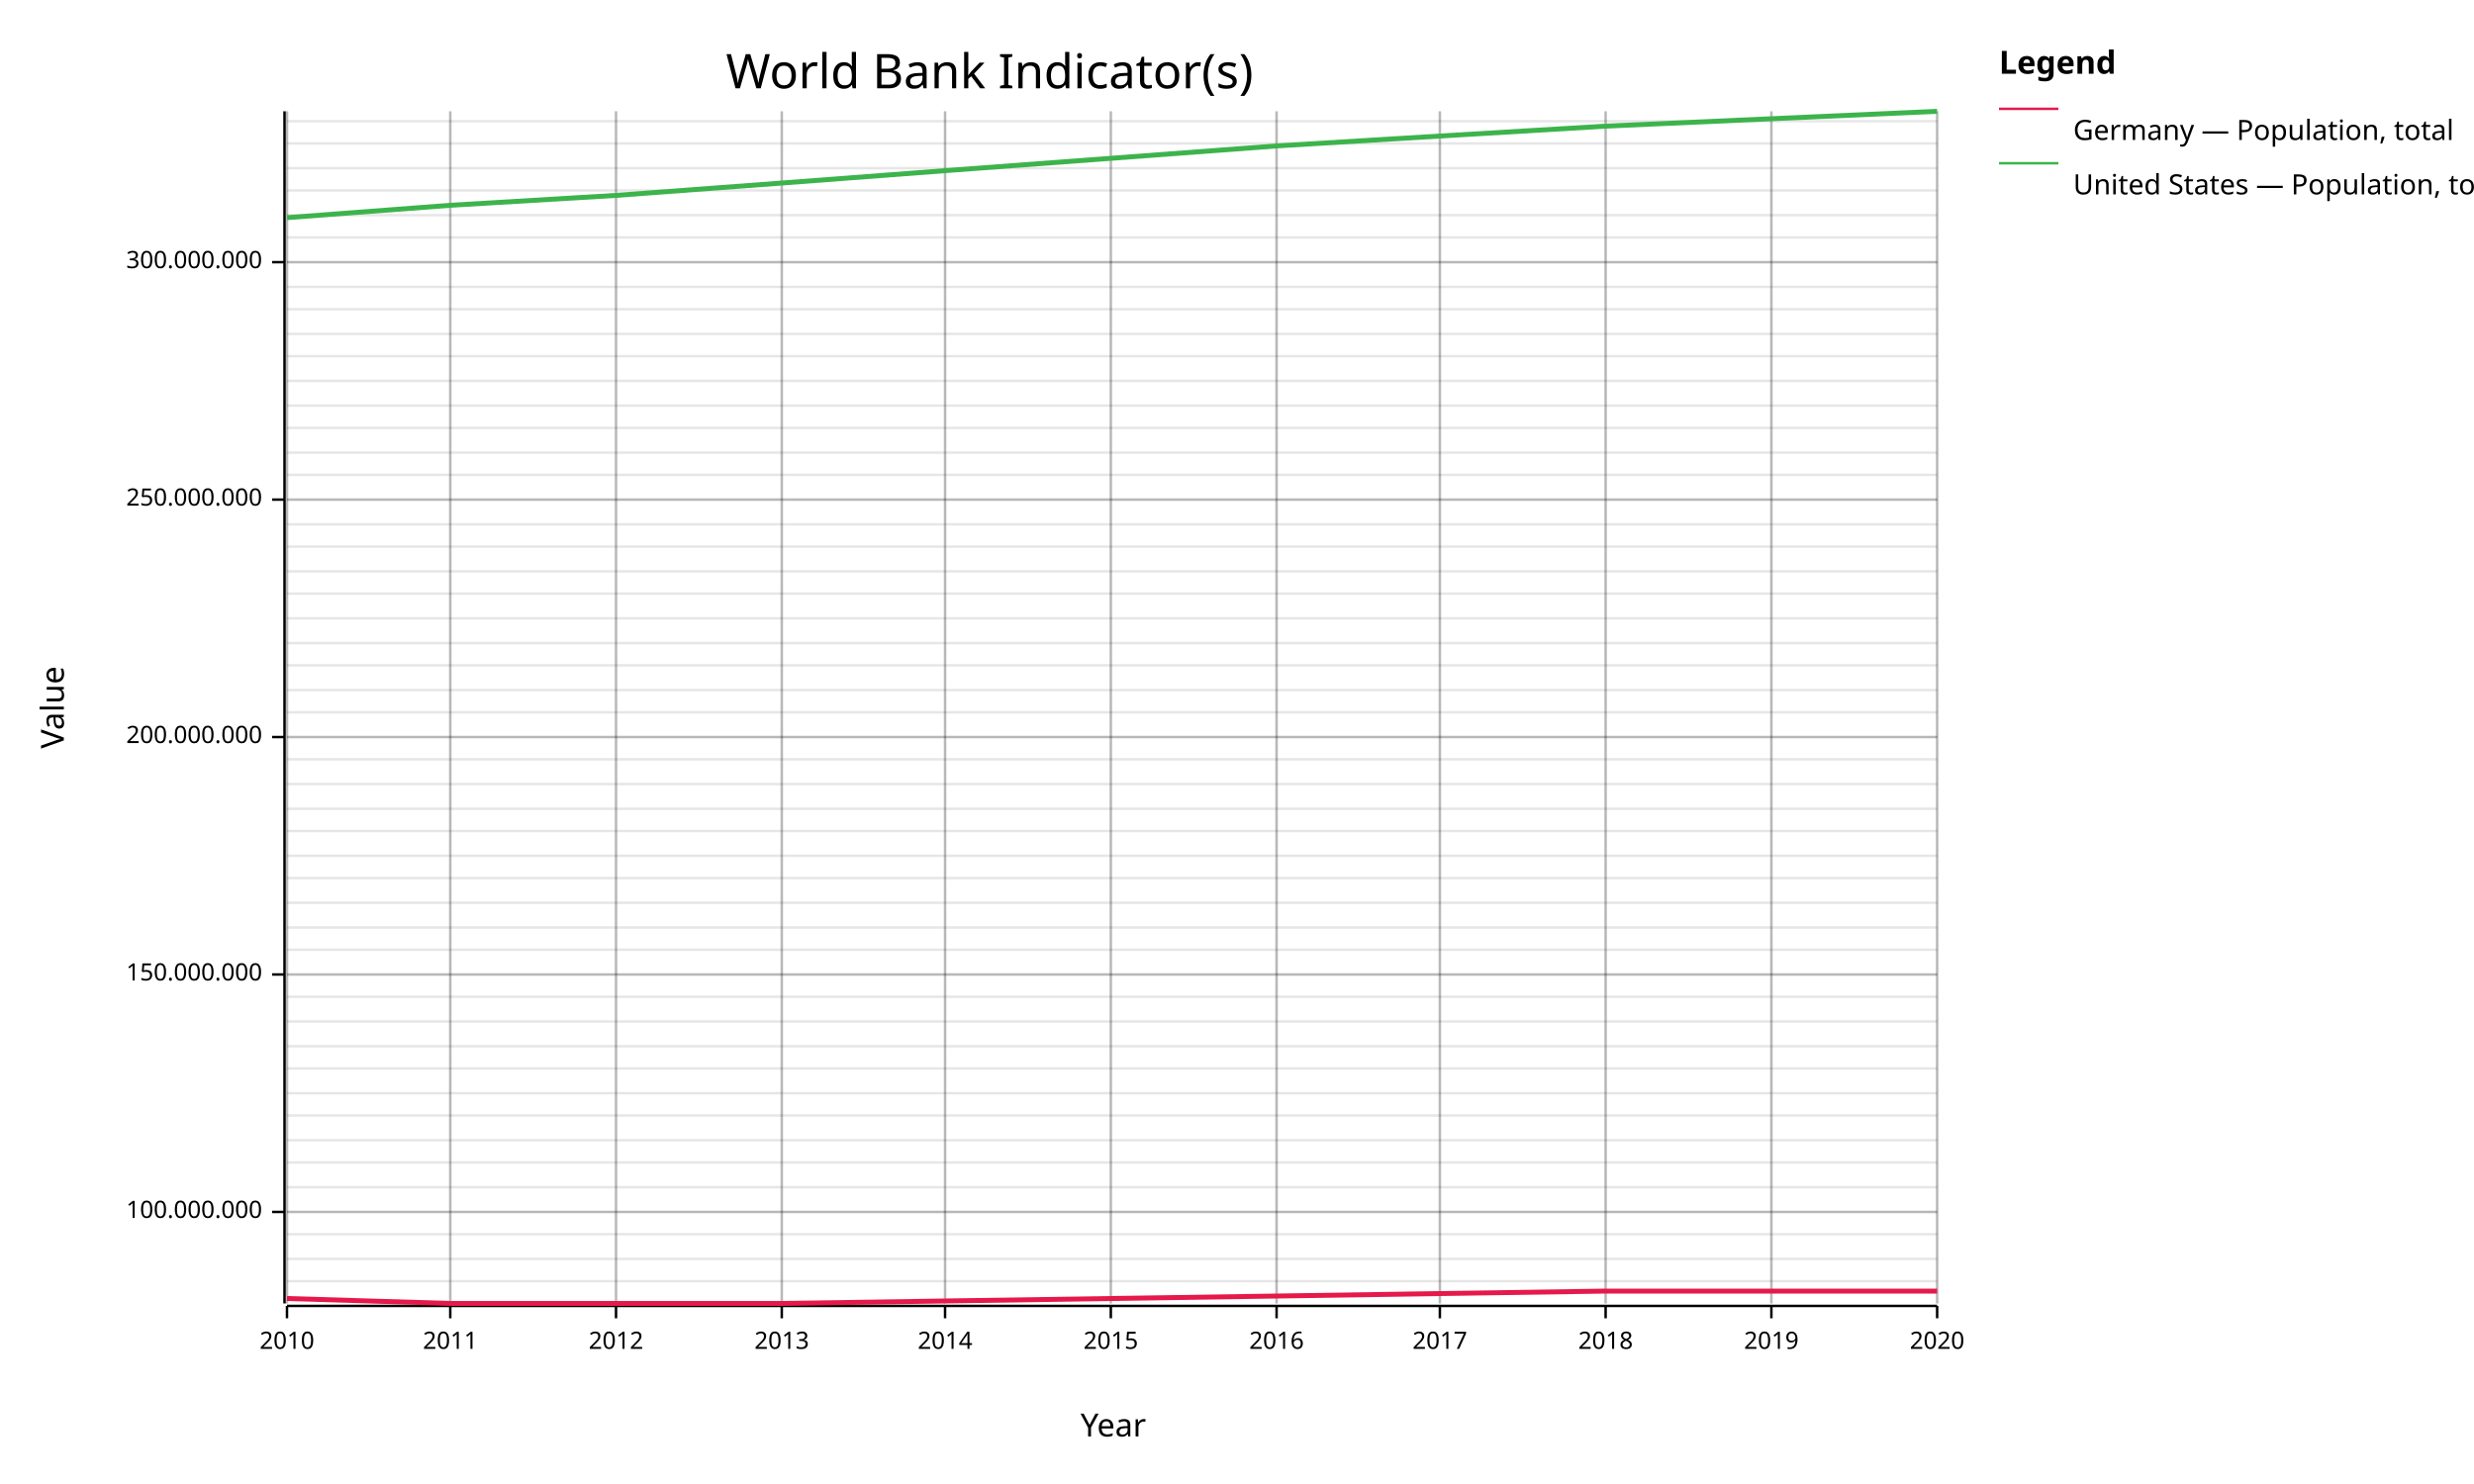
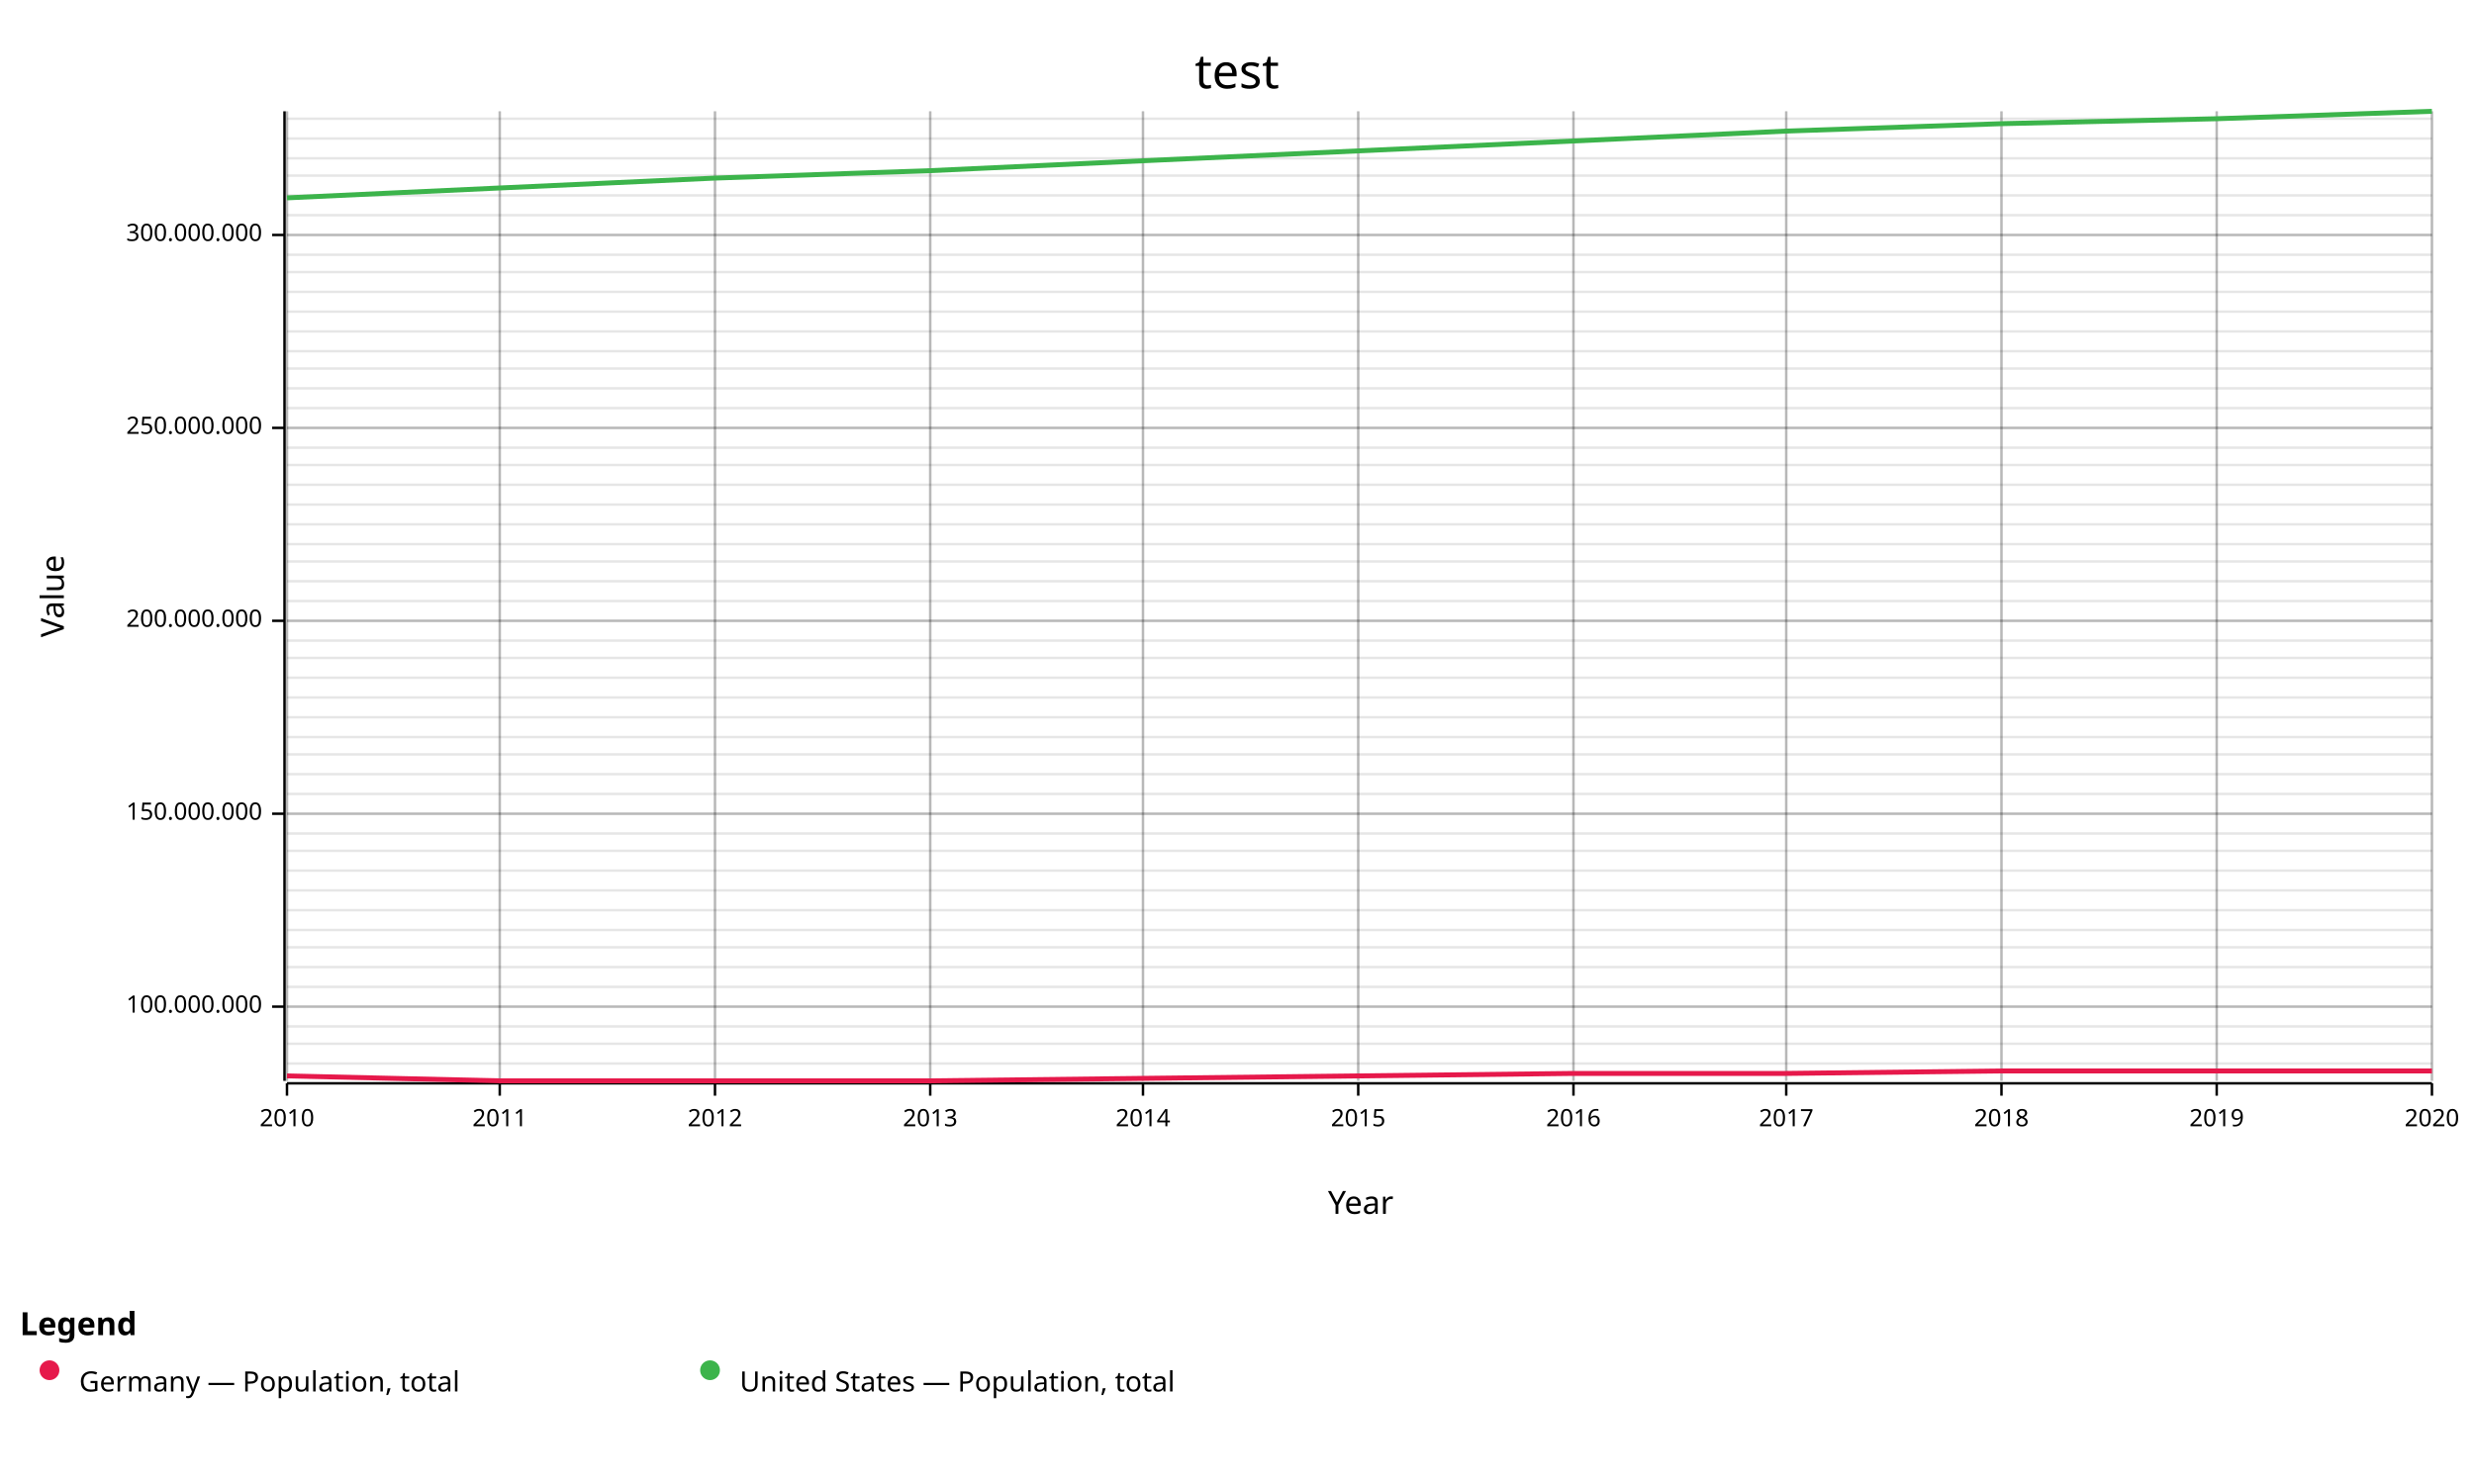
<svg xmlns="http://www.w3.org/2000/svg" width="1000" height="600" viewBox="0 0 1000 600">
-   <rect x="0" y="0" width="800" height="600" opacity="1" fill="#FFFFFF" stroke="none" />
-   <rect x="800" y="0" width="200" height="600" opacity="1" fill="#FFFFFF" stroke="none" />
-   <text x="400" y="21" dy="0.76em" text-anchor="middle" font-family="sans-serif" font-size="19.355" opacity="1" fill="#000000">
- World Bank Indicator(s)
+   <rect x="0" y="0" width="1000" height="510" opacity="1" fill="#FFFFFF" stroke="none" />
+   <rect x="0" y="510" width="1000" height="90" opacity="1" fill="#FFFFFF" stroke="none" />
+   <text x="500" y="21" dy="0.76em" text-anchor="middle" font-family="sans-serif" font-size="19.355" opacity="1" fill="#000000">
+ test
</text>
-   <line opacity="0.1" stroke="#000000" stroke-width="1" x1="116" y1="527" x2="116" y2="45" />
-   <line opacity="0.1" stroke="#000000" stroke-width="1" x1="182" y1="527" x2="182" y2="45" />
-   <line opacity="0.1" stroke="#000000" stroke-width="1" x1="249" y1="527" x2="249" y2="45" />
-   <line opacity="0.1" stroke="#000000" stroke-width="1" x1="316" y1="527" x2="316" y2="45" />
-   <line opacity="0.1" stroke="#000000" stroke-width="1" x1="382" y1="527" x2="382" y2="45" />
-   <line opacity="0.1" stroke="#000000" stroke-width="1" x1="449" y1="527" x2="449" y2="45" />
-   <line opacity="0.1" stroke="#000000" stroke-width="1" x1="516" y1="527" x2="516" y2="45" />
-   <line opacity="0.1" stroke="#000000" stroke-width="1" x1="582" y1="527" x2="582" y2="45" />
-   <line opacity="0.1" stroke="#000000" stroke-width="1" x1="649" y1="527" x2="649" y2="45" />
-   <line opacity="0.1" stroke="#000000" stroke-width="1" x1="716" y1="527" x2="716" y2="45" />
-   <line opacity="0.1" stroke="#000000" stroke-width="1" x1="783" y1="527" x2="783" y2="45" />
-   <line opacity="0.1" stroke="#000000" stroke-width="1" x1="116" y1="518" x2="783" y2="518" />
-   <line opacity="0.1" stroke="#000000" stroke-width="1" x1="116" y1="509" x2="783" y2="509" />
-   <line opacity="0.1" stroke="#000000" stroke-width="1" x1="116" y1="499" x2="783" y2="499" />
-   <line opacity="0.1" stroke="#000000" stroke-width="1" x1="116" y1="490" x2="783" y2="490" />
-   <line opacity="0.1" stroke="#000000" stroke-width="1" x1="116" y1="480" x2="783" y2="480" />
-   <line opacity="0.1" stroke="#000000" stroke-width="1" x1="116" y1="470" x2="783" y2="470" />
-   <line opacity="0.1" stroke="#000000" stroke-width="1" x1="116" y1="461" x2="783" y2="461" />
-   <line opacity="0.1" stroke="#000000" stroke-width="1" x1="116" y1="451" x2="783" y2="451" />
-   <line opacity="0.1" stroke="#000000" stroke-width="1" x1="116" y1="442" x2="783" y2="442" />
-   <line opacity="0.1" stroke="#000000" stroke-width="1" x1="116" y1="432" x2="783" y2="432" />
-   <line opacity="0.1" stroke="#000000" stroke-width="1" x1="116" y1="423" x2="783" y2="423" />
-   <line opacity="0.1" stroke="#000000" stroke-width="1" x1="116" y1="413" x2="783" y2="413" />
-   <line opacity="0.1" stroke="#000000" stroke-width="1" x1="116" y1="403" x2="783" y2="403" />
-   <line opacity="0.1" stroke="#000000" stroke-width="1" x1="116" y1="394" x2="783" y2="394" />
-   <line opacity="0.1" stroke="#000000" stroke-width="1" x1="116" y1="384" x2="783" y2="384" />
-   <line opacity="0.1" stroke="#000000" stroke-width="1" x1="116" y1="375" x2="783" y2="375" />
-   <line opacity="0.1" stroke="#000000" stroke-width="1" x1="116" y1="365" x2="783" y2="365" />
-   <line opacity="0.1" stroke="#000000" stroke-width="1" x1="116" y1="355" x2="783" y2="355" />
-   <line opacity="0.1" stroke="#000000" stroke-width="1" x1="116" y1="346" x2="783" y2="346" />
-   <line opacity="0.1" stroke="#000000" stroke-width="1" x1="116" y1="336" x2="783" y2="336" />
-   <line opacity="0.1" stroke="#000000" stroke-width="1" x1="116" y1="327" x2="783" y2="327" />
-   <line opacity="0.1" stroke="#000000" stroke-width="1" x1="116" y1="317" x2="783" y2="317" />
-   <line opacity="0.1" stroke="#000000" stroke-width="1" x1="116" y1="307" x2="783" y2="307" />
-   <line opacity="0.1" stroke="#000000" stroke-width="1" x1="116" y1="298" x2="783" y2="298" />
-   <line opacity="0.1" stroke="#000000" stroke-width="1" x1="116" y1="288" x2="783" y2="288" />
-   <line opacity="0.1" stroke="#000000" stroke-width="1" x1="116" y1="279" x2="783" y2="279" />
-   <line opacity="0.1" stroke="#000000" stroke-width="1" x1="116" y1="269" x2="783" y2="269" />
-   <line opacity="0.1" stroke="#000000" stroke-width="1" x1="116" y1="260" x2="783" y2="260" />
-   <line opacity="0.1" stroke="#000000" stroke-width="1" x1="116" y1="250" x2="783" y2="250" />
-   <line opacity="0.1" stroke="#000000" stroke-width="1" x1="116" y1="240" x2="783" y2="240" />
-   <line opacity="0.1" stroke="#000000" stroke-width="1" x1="116" y1="231" x2="783" y2="231" />
-   <line opacity="0.1" stroke="#000000" stroke-width="1" x1="116" y1="221" x2="783" y2="221" />
-   <line opacity="0.1" stroke="#000000" stroke-width="1" x1="116" y1="212" x2="783" y2="212" />
-   <line opacity="0.1" stroke="#000000" stroke-width="1" x1="116" y1="202" x2="783" y2="202" />
-   <line opacity="0.1" stroke="#000000" stroke-width="1" x1="116" y1="192" x2="783" y2="192" />
-   <line opacity="0.1" stroke="#000000" stroke-width="1" x1="116" y1="183" x2="783" y2="183" />
-   <line opacity="0.1" stroke="#000000" stroke-width="1" x1="116" y1="173" x2="783" y2="173" />
-   <line opacity="0.1" stroke="#000000" stroke-width="1" x1="116" y1="164" x2="783" y2="164" />
-   <line opacity="0.1" stroke="#000000" stroke-width="1" x1="116" y1="154" x2="783" y2="154" />
-   <line opacity="0.1" stroke="#000000" stroke-width="1" x1="116" y1="144" x2="783" y2="144" />
-   <line opacity="0.1" stroke="#000000" stroke-width="1" x1="116" y1="135" x2="783" y2="135" />
-   <line opacity="0.1" stroke="#000000" stroke-width="1" x1="116" y1="125" x2="783" y2="125" />
-   <line opacity="0.1" stroke="#000000" stroke-width="1" x1="116" y1="116" x2="783" y2="116" />
-   <line opacity="0.1" stroke="#000000" stroke-width="1" x1="116" y1="106" x2="783" y2="106" />
-   <line opacity="0.1" stroke="#000000" stroke-width="1" x1="116" y1="96" x2="783" y2="96" />
-   <line opacity="0.1" stroke="#000000" stroke-width="1" x1="116" y1="87" x2="783" y2="87" />
-   <line opacity="0.1" stroke="#000000" stroke-width="1" x1="116" y1="77" x2="783" y2="77" />
-   <line opacity="0.1" stroke="#000000" stroke-width="1" x1="116" y1="68" x2="783" y2="68" />
-   <line opacity="0.1" stroke="#000000" stroke-width="1" x1="116" y1="58" x2="783" y2="58" />
-   <line opacity="0.1" stroke="#000000" stroke-width="1" x1="116" y1="49" x2="783" y2="49" />
-   <text x="16" y="286" dy="0.76em" text-anchor="middle" font-family="sans-serif" font-size="12.903" opacity="1" fill="#000000" transform="rotate(270, 16, 286)">
+   <line opacity="0.1" stroke="#000000" stroke-width="1" x1="116" y1="437" x2="116" y2="45" />
+   <line opacity="0.1" stroke="#000000" stroke-width="1" x1="202" y1="437" x2="202" y2="45" />
+   <line opacity="0.1" stroke="#000000" stroke-width="1" x1="289" y1="437" x2="289" y2="45" />
+   <line opacity="0.1" stroke="#000000" stroke-width="1" x1="376" y1="437" x2="376" y2="45" />
+   <line opacity="0.1" stroke="#000000" stroke-width="1" x1="462" y1="437" x2="462" y2="45" />
+   <line opacity="0.1" stroke="#000000" stroke-width="1" x1="549" y1="437" x2="549" y2="45" />
+   <line opacity="0.1" stroke="#000000" stroke-width="1" x1="636" y1="437" x2="636" y2="45" />
+   <line opacity="0.1" stroke="#000000" stroke-width="1" x1="722" y1="437" x2="722" y2="45" />
+   <line opacity="0.1" stroke="#000000" stroke-width="1" x1="809" y1="437" x2="809" y2="45" />
+   <line opacity="0.1" stroke="#000000" stroke-width="1" x1="896" y1="437" x2="896" y2="45" />
+   <line opacity="0.1" stroke="#000000" stroke-width="1" x1="983" y1="437" x2="983" y2="45" />
+   <line opacity="0.1" stroke="#000000" stroke-width="1" x1="116" y1="430" x2="983" y2="430" />
+   <line opacity="0.1" stroke="#000000" stroke-width="1" x1="116" y1="422" x2="983" y2="422" />
+   <line opacity="0.1" stroke="#000000" stroke-width="1" x1="116" y1="415" x2="983" y2="415" />
+   <line opacity="0.1" stroke="#000000" stroke-width="1" x1="116" y1="407" x2="983" y2="407" />
+   <line opacity="0.1" stroke="#000000" stroke-width="1" x1="116" y1="399" x2="983" y2="399" />
+   <line opacity="0.1" stroke="#000000" stroke-width="1" x1="116" y1="391" x2="983" y2="391" />
+   <line opacity="0.1" stroke="#000000" stroke-width="1" x1="116" y1="383" x2="983" y2="383" />
+   <line opacity="0.1" stroke="#000000" stroke-width="1" x1="116" y1="376" x2="983" y2="376" />
+   <line opacity="0.1" stroke="#000000" stroke-width="1" x1="116" y1="368" x2="983" y2="368" />
+   <line opacity="0.1" stroke="#000000" stroke-width="1" x1="116" y1="360" x2="983" y2="360" />
+   <line opacity="0.1" stroke="#000000" stroke-width="1" x1="116" y1="352" x2="983" y2="352" />
+   <line opacity="0.1" stroke="#000000" stroke-width="1" x1="116" y1="344" x2="983" y2="344" />
+   <line opacity="0.1" stroke="#000000" stroke-width="1" x1="116" y1="337" x2="983" y2="337" />
+   <line opacity="0.1" stroke="#000000" stroke-width="1" x1="116" y1="329" x2="983" y2="329" />
+   <line opacity="0.1" stroke="#000000" stroke-width="1" x1="116" y1="321" x2="983" y2="321" />
+   <line opacity="0.1" stroke="#000000" stroke-width="1" x1="116" y1="313" x2="983" y2="313" />
+   <line opacity="0.1" stroke="#000000" stroke-width="1" x1="116" y1="305" x2="983" y2="305" />
+   <line opacity="0.1" stroke="#000000" stroke-width="1" x1="116" y1="298" x2="983" y2="298" />
+   <line opacity="0.1" stroke="#000000" stroke-width="1" x1="116" y1="290" x2="983" y2="290" />
+   <line opacity="0.1" stroke="#000000" stroke-width="1" x1="116" y1="282" x2="983" y2="282" />
+   <line opacity="0.1" stroke="#000000" stroke-width="1" x1="116" y1="274" x2="983" y2="274" />
+   <line opacity="0.1" stroke="#000000" stroke-width="1" x1="116" y1="266" x2="983" y2="266" />
+   <line opacity="0.1" stroke="#000000" stroke-width="1" x1="116" y1="259" x2="983" y2="259" />
+   <line opacity="0.1" stroke="#000000" stroke-width="1" x1="116" y1="251" x2="983" y2="251" />
+   <line opacity="0.1" stroke="#000000" stroke-width="1" x1="116" y1="243" x2="983" y2="243" />
+   <line opacity="0.1" stroke="#000000" stroke-width="1" x1="116" y1="235" x2="983" y2="235" />
+   <line opacity="0.1" stroke="#000000" stroke-width="1" x1="116" y1="227" x2="983" y2="227" />
+   <line opacity="0.1" stroke="#000000" stroke-width="1" x1="116" y1="220" x2="983" y2="220" />
+   <line opacity="0.1" stroke="#000000" stroke-width="1" x1="116" y1="212" x2="983" y2="212" />
+   <line opacity="0.1" stroke="#000000" stroke-width="1" x1="116" y1="204" x2="983" y2="204" />
+   <line opacity="0.1" stroke="#000000" stroke-width="1" x1="116" y1="196" x2="983" y2="196" />
+   <line opacity="0.1" stroke="#000000" stroke-width="1" x1="116" y1="188" x2="983" y2="188" />
+   <line opacity="0.1" stroke="#000000" stroke-width="1" x1="116" y1="181" x2="983" y2="181" />
+   <line opacity="0.1" stroke="#000000" stroke-width="1" x1="116" y1="173" x2="983" y2="173" />
+   <line opacity="0.1" stroke="#000000" stroke-width="1" x1="116" y1="165" x2="983" y2="165" />
+   <line opacity="0.1" stroke="#000000" stroke-width="1" x1="116" y1="157" x2="983" y2="157" />
+   <line opacity="0.1" stroke="#000000" stroke-width="1" x1="116" y1="149" x2="983" y2="149" />
+   <line opacity="0.1" stroke="#000000" stroke-width="1" x1="116" y1="142" x2="983" y2="142" />
+   <line opacity="0.1" stroke="#000000" stroke-width="1" x1="116" y1="134" x2="983" y2="134" />
+   <line opacity="0.1" stroke="#000000" stroke-width="1" x1="116" y1="126" x2="983" y2="126" />
+   <line opacity="0.1" stroke="#000000" stroke-width="1" x1="116" y1="118" x2="983" y2="118" />
+   <line opacity="0.1" stroke="#000000" stroke-width="1" x1="116" y1="110" x2="983" y2="110" />
+   <line opacity="0.1" stroke="#000000" stroke-width="1" x1="116" y1="103" x2="983" y2="103" />
+   <line opacity="0.1" stroke="#000000" stroke-width="1" x1="116" y1="95" x2="983" y2="95" />
+   <line opacity="0.1" stroke="#000000" stroke-width="1" x1="116" y1="87" x2="983" y2="87" />
+   <line opacity="0.1" stroke="#000000" stroke-width="1" x1="116" y1="79" x2="983" y2="79" />
+   <line opacity="0.1" stroke="#000000" stroke-width="1" x1="116" y1="71" x2="983" y2="71" />
+   <line opacity="0.1" stroke="#000000" stroke-width="1" x1="116" y1="64" x2="983" y2="64" />
+   <line opacity="0.1" stroke="#000000" stroke-width="1" x1="116" y1="56" x2="983" y2="56" />
+   <line opacity="0.1" stroke="#000000" stroke-width="1" x1="116" y1="48" x2="983" y2="48" />
+   <text x="16" y="241" dy="0.76em" text-anchor="middle" font-family="sans-serif" font-size="12.903" opacity="1" fill="#000000" transform="rotate(270, 16, 241)">
Value
</text>
-   <text x="450" y="584" dy="-0.5ex" text-anchor="middle" font-family="sans-serif" font-size="12.903" opacity="1" fill="#000000">
+   <text x="550" y="494" dy="-0.5ex" text-anchor="middle" font-family="sans-serif" font-size="12.903" opacity="1" fill="#000000">
Year
</text>
-   <line opacity="0.2" stroke="#000000" stroke-width="1" x1="116" y1="527" x2="116" y2="45" />
-   <line opacity="0.2" stroke="#000000" stroke-width="1" x1="182" y1="527" x2="182" y2="45" />
-   <line opacity="0.2" stroke="#000000" stroke-width="1" x1="249" y1="527" x2="249" y2="45" />
-   <line opacity="0.2" stroke="#000000" stroke-width="1" x1="316" y1="527" x2="316" y2="45" />
-   <line opacity="0.2" stroke="#000000" stroke-width="1" x1="382" y1="527" x2="382" y2="45" />
-   <line opacity="0.2" stroke="#000000" stroke-width="1" x1="449" y1="527" x2="449" y2="45" />
-   <line opacity="0.2" stroke="#000000" stroke-width="1" x1="516" y1="527" x2="516" y2="45" />
-   <line opacity="0.2" stroke="#000000" stroke-width="1" x1="582" y1="527" x2="582" y2="45" />
-   <line opacity="0.2" stroke="#000000" stroke-width="1" x1="649" y1="527" x2="649" y2="45" />
-   <line opacity="0.2" stroke="#000000" stroke-width="1" x1="716" y1="527" x2="716" y2="45" />
-   <line opacity="0.2" stroke="#000000" stroke-width="1" x1="783" y1="527" x2="783" y2="45" />
-   <line opacity="0.2" stroke="#000000" stroke-width="1" x1="116" y1="490" x2="783" y2="490" />
-   <line opacity="0.2" stroke="#000000" stroke-width="1" x1="116" y1="394" x2="783" y2="394" />
-   <line opacity="0.2" stroke="#000000" stroke-width="1" x1="116" y1="298" x2="783" y2="298" />
-   <line opacity="0.2" stroke="#000000" stroke-width="1" x1="116" y1="202" x2="783" y2="202" />
-   <line opacity="0.2" stroke="#000000" stroke-width="1" x1="116" y1="106" x2="783" y2="106" />
-   <polyline fill="none" opacity="1" stroke="#000000" stroke-width="1" points="115,45 115,527 " />
-   <text x="106" y="490" dy="0.5ex" text-anchor="end" font-family="sans-serif" font-size="9.677" opacity="1" fill="#000000">
+   <line opacity="0.2" stroke="#000000" stroke-width="1" x1="116" y1="437" x2="116" y2="45" />
+   <line opacity="0.2" stroke="#000000" stroke-width="1" x1="202" y1="437" x2="202" y2="45" />
+   <line opacity="0.2" stroke="#000000" stroke-width="1" x1="289" y1="437" x2="289" y2="45" />
+   <line opacity="0.2" stroke="#000000" stroke-width="1" x1="376" y1="437" x2="376" y2="45" />
+   <line opacity="0.2" stroke="#000000" stroke-width="1" x1="462" y1="437" x2="462" y2="45" />
+   <line opacity="0.2" stroke="#000000" stroke-width="1" x1="549" y1="437" x2="549" y2="45" />
+   <line opacity="0.2" stroke="#000000" stroke-width="1" x1="636" y1="437" x2="636" y2="45" />
+   <line opacity="0.2" stroke="#000000" stroke-width="1" x1="722" y1="437" x2="722" y2="45" />
+   <line opacity="0.2" stroke="#000000" stroke-width="1" x1="809" y1="437" x2="809" y2="45" />
+   <line opacity="0.2" stroke="#000000" stroke-width="1" x1="896" y1="437" x2="896" y2="45" />
+   <line opacity="0.2" stroke="#000000" stroke-width="1" x1="983" y1="437" x2="983" y2="45" />
+   <line opacity="0.2" stroke="#000000" stroke-width="1" x1="116" y1="407" x2="983" y2="407" />
+   <line opacity="0.2" stroke="#000000" stroke-width="1" x1="116" y1="329" x2="983" y2="329" />
+   <line opacity="0.2" stroke="#000000" stroke-width="1" x1="116" y1="251" x2="983" y2="251" />
+   <line opacity="0.2" stroke="#000000" stroke-width="1" x1="116" y1="173" x2="983" y2="173" />
+   <line opacity="0.2" stroke="#000000" stroke-width="1" x1="116" y1="95" x2="983" y2="95" />
+   <polyline fill="none" opacity="1" stroke="#000000" stroke-width="1" points="115,45 115,437 " />
+   <text x="106" y="407" dy="0.5ex" text-anchor="end" font-family="sans-serif" font-size="9.677" opacity="1" fill="#000000">
100.000.000
</text>
-   <polyline fill="none" opacity="1" stroke="#000000" stroke-width="1" points="110,490 115,490 " />
-   <text x="106" y="394" dy="0.5ex" text-anchor="end" font-family="sans-serif" font-size="9.677" opacity="1" fill="#000000">
+   <polyline fill="none" opacity="1" stroke="#000000" stroke-width="1" points="110,407 115,407 " />
+   <text x="106" y="329" dy="0.5ex" text-anchor="end" font-family="sans-serif" font-size="9.677" opacity="1" fill="#000000">
150.000.000
</text>
-   <polyline fill="none" opacity="1" stroke="#000000" stroke-width="1" points="110,394 115,394 " />
-   <text x="106" y="298" dy="0.5ex" text-anchor="end" font-family="sans-serif" font-size="9.677" opacity="1" fill="#000000">
+   <polyline fill="none" opacity="1" stroke="#000000" stroke-width="1" points="110,329 115,329 " />
+   <text x="106" y="251" dy="0.5ex" text-anchor="end" font-family="sans-serif" font-size="9.677" opacity="1" fill="#000000">
200.000.000
</text>
-   <polyline fill="none" opacity="1" stroke="#000000" stroke-width="1" points="110,298 115,298 " />
-   <text x="106" y="202" dy="0.5ex" text-anchor="end" font-family="sans-serif" font-size="9.677" opacity="1" fill="#000000">
+   <polyline fill="none" opacity="1" stroke="#000000" stroke-width="1" points="110,251 115,251 " />
+   <text x="106" y="173" dy="0.5ex" text-anchor="end" font-family="sans-serif" font-size="9.677" opacity="1" fill="#000000">
250.000.000
</text>
-   <polyline fill="none" opacity="1" stroke="#000000" stroke-width="1" points="110,202 115,202 " />
-   <text x="106" y="106" dy="0.5ex" text-anchor="end" font-family="sans-serif" font-size="9.677" opacity="1" fill="#000000">
+   <polyline fill="none" opacity="1" stroke="#000000" stroke-width="1" points="110,173 115,173 " />
+   <text x="106" y="95" dy="0.5ex" text-anchor="end" font-family="sans-serif" font-size="9.677" opacity="1" fill="#000000">
300.000.000
</text>
-   <polyline fill="none" opacity="1" stroke="#000000" stroke-width="1" points="110,106 115,106 " />
-   <polyline fill="none" opacity="1" stroke="#000000" stroke-width="1" points="116,528 783,528 " />
-   <text x="116" y="538" dy="0.76em" text-anchor="middle" font-family="sans-serif" font-size="9.677" opacity="1" fill="#000000">
+   <polyline fill="none" opacity="1" stroke="#000000" stroke-width="1" points="110,95 115,95 " />
+   <polyline fill="none" opacity="1" stroke="#000000" stroke-width="1" points="116,438 983,438 " />
+   <text x="116" y="448" dy="0.76em" text-anchor="middle" font-family="sans-serif" font-size="9.677" opacity="1" fill="#000000">
2010
</text>
-   <polyline fill="none" opacity="1" stroke="#000000" stroke-width="1" points="116,528 116,533 " />
-   <text x="182" y="538" dy="0.76em" text-anchor="middle" font-family="sans-serif" font-size="9.677" opacity="1" fill="#000000">
+   <polyline fill="none" opacity="1" stroke="#000000" stroke-width="1" points="116,438 116,443 " />
+   <text x="202" y="448" dy="0.76em" text-anchor="middle" font-family="sans-serif" font-size="9.677" opacity="1" fill="#000000">
2011
</text>
-   <polyline fill="none" opacity="1" stroke="#000000" stroke-width="1" points="182,528 182,533 " />
-   <text x="249" y="538" dy="0.76em" text-anchor="middle" font-family="sans-serif" font-size="9.677" opacity="1" fill="#000000">
+   <polyline fill="none" opacity="1" stroke="#000000" stroke-width="1" points="202,438 202,443 " />
+   <text x="289" y="448" dy="0.76em" text-anchor="middle" font-family="sans-serif" font-size="9.677" opacity="1" fill="#000000">
2012
</text>
-   <polyline fill="none" opacity="1" stroke="#000000" stroke-width="1" points="249,528 249,533 " />
-   <text x="316" y="538" dy="0.76em" text-anchor="middle" font-family="sans-serif" font-size="9.677" opacity="1" fill="#000000">
+   <polyline fill="none" opacity="1" stroke="#000000" stroke-width="1" points="289,438 289,443 " />
+   <text x="376" y="448" dy="0.76em" text-anchor="middle" font-family="sans-serif" font-size="9.677" opacity="1" fill="#000000">
2013
</text>
-   <polyline fill="none" opacity="1" stroke="#000000" stroke-width="1" points="316,528 316,533 " />
-   <text x="382" y="538" dy="0.76em" text-anchor="middle" font-family="sans-serif" font-size="9.677" opacity="1" fill="#000000">
+   <polyline fill="none" opacity="1" stroke="#000000" stroke-width="1" points="376,438 376,443 " />
+   <text x="462" y="448" dy="0.76em" text-anchor="middle" font-family="sans-serif" font-size="9.677" opacity="1" fill="#000000">
2014
</text>
-   <polyline fill="none" opacity="1" stroke="#000000" stroke-width="1" points="382,528 382,533 " />
-   <text x="449" y="538" dy="0.76em" text-anchor="middle" font-family="sans-serif" font-size="9.677" opacity="1" fill="#000000">
+   <polyline fill="none" opacity="1" stroke="#000000" stroke-width="1" points="462,438 462,443 " />
+   <text x="549" y="448" dy="0.76em" text-anchor="middle" font-family="sans-serif" font-size="9.677" opacity="1" fill="#000000">
2015
</text>
-   <polyline fill="none" opacity="1" stroke="#000000" stroke-width="1" points="449,528 449,533 " />
-   <text x="516" y="538" dy="0.76em" text-anchor="middle" font-family="sans-serif" font-size="9.677" opacity="1" fill="#000000">
+   <polyline fill="none" opacity="1" stroke="#000000" stroke-width="1" points="549,438 549,443 " />
+   <text x="636" y="448" dy="0.76em" text-anchor="middle" font-family="sans-serif" font-size="9.677" opacity="1" fill="#000000">
2016
</text>
-   <polyline fill="none" opacity="1" stroke="#000000" stroke-width="1" points="516,528 516,533 " />
-   <text x="582" y="538" dy="0.76em" text-anchor="middle" font-family="sans-serif" font-size="9.677" opacity="1" fill="#000000">
+   <polyline fill="none" opacity="1" stroke="#000000" stroke-width="1" points="636,438 636,443 " />
+   <text x="722" y="448" dy="0.76em" text-anchor="middle" font-family="sans-serif" font-size="9.677" opacity="1" fill="#000000">
2017
</text>
-   <polyline fill="none" opacity="1" stroke="#000000" stroke-width="1" points="582,528 582,533 " />
-   <text x="649" y="538" dy="0.76em" text-anchor="middle" font-family="sans-serif" font-size="9.677" opacity="1" fill="#000000">
+   <polyline fill="none" opacity="1" stroke="#000000" stroke-width="1" points="722,438 722,443 " />
+   <text x="809" y="448" dy="0.76em" text-anchor="middle" font-family="sans-serif" font-size="9.677" opacity="1" fill="#000000">
2018
</text>
-   <polyline fill="none" opacity="1" stroke="#000000" stroke-width="1" points="649,528 649,533 " />
-   <text x="716" y="538" dy="0.76em" text-anchor="middle" font-family="sans-serif" font-size="9.677" opacity="1" fill="#000000">
+   <polyline fill="none" opacity="1" stroke="#000000" stroke-width="1" points="809,438 809,443 " />
+   <text x="896" y="448" dy="0.76em" text-anchor="middle" font-family="sans-serif" font-size="9.677" opacity="1" fill="#000000">
2019
</text>
-   <polyline fill="none" opacity="1" stroke="#000000" stroke-width="1" points="716,528 716,533 " />
-   <text x="783" y="538" dy="0.76em" text-anchor="middle" font-family="sans-serif" font-size="9.677" opacity="1" fill="#000000">
+   <polyline fill="none" opacity="1" stroke="#000000" stroke-width="1" points="896,438 896,443 " />
+   <text x="983" y="448" dy="0.76em" text-anchor="middle" font-family="sans-serif" font-size="9.677" opacity="1" fill="#000000">
2020
</text>
-   <polyline fill="none" opacity="1" stroke="#000000" stroke-width="1" points="783,528 783,533 " />
-   <polyline fill="none" opacity="1" stroke="#E6194B" stroke-width="2" points="116,525 182,527 249,527 316,527 382,526 449,525 516,524 582,523 649,522 716,522 783,522 " />
-   <polyline fill="none" opacity="1" stroke="#3CB44B" stroke-width="2" points="116,88 182,83 249,79 316,74 382,69 449,64 516,59 582,55 649,51 716,48 783,45 " />
-   <rect x="800" y="0" width="200" height="600" opacity="1" fill="#FFFFFF" stroke="none" />
-   <text x="808" y="20" dy="0.76em" text-anchor="start" font-family="sans-serif" font-size="12.903" opacity="1" fill="#000000" font-weight="bold">
+   <polyline fill="none" opacity="1" stroke="#000000" stroke-width="1" points="983,438 983,443 " />
+   <polyline fill="none" opacity="1" stroke="#E6194B" stroke-width="2" points="116,435 202,437 289,437 376,437 462,436 549,435 636,434 722,434 809,433 896,433 983,433 " />
+   <polyline fill="none" opacity="1" stroke="#3CB44B" stroke-width="2" points="116,80 202,76 289,72 376,69 462,65 549,61 636,57 722,53 809,50 896,48 983,45 " />
+   <rect x="0" y="510" width="1000" height="90" opacity="1" fill="#FFFFFF" stroke="none" />
+   <text x="8" y="530" dy="0.76em" text-anchor="start" font-family="sans-serif" font-size="12.903" opacity="1" fill="#000000" font-weight="bold">
Legend
</text>
-   <polyline fill="none" opacity="1" stroke="#E6194B" stroke-width="1" points="808,44 832,44 " />
-   <text x="838" y="48" dy="0.76em" text-anchor="start" font-family="sans-serif" font-size="11.29" opacity="1" fill="#000000">
+   <circle cx="20" cy="554" r="4" opacity="1" fill="#E6194B" stroke="none" stroke-width="1" />
+   <text x="32" y="554" dy="0.76em" text-anchor="start" font-family="sans-serif" font-size="11.29" opacity="1" fill="#000000">
Germany — Population, total
</text>
-   <polyline fill="none" opacity="1" stroke="#3CB44B" stroke-width="1" points="808,66 832,66 " />
-   <text x="838" y="70" dy="0.76em" text-anchor="start" font-family="sans-serif" font-size="11.29" opacity="1" fill="#000000">
+   <circle cx="287" cy="554" r="4" opacity="1" fill="#3CB44B" stroke="none" stroke-width="1" />
+   <text x="299" y="554" dy="0.76em" text-anchor="start" font-family="sans-serif" font-size="11.29" opacity="1" fill="#000000">
United States — Population, total
</text>
</svg>
